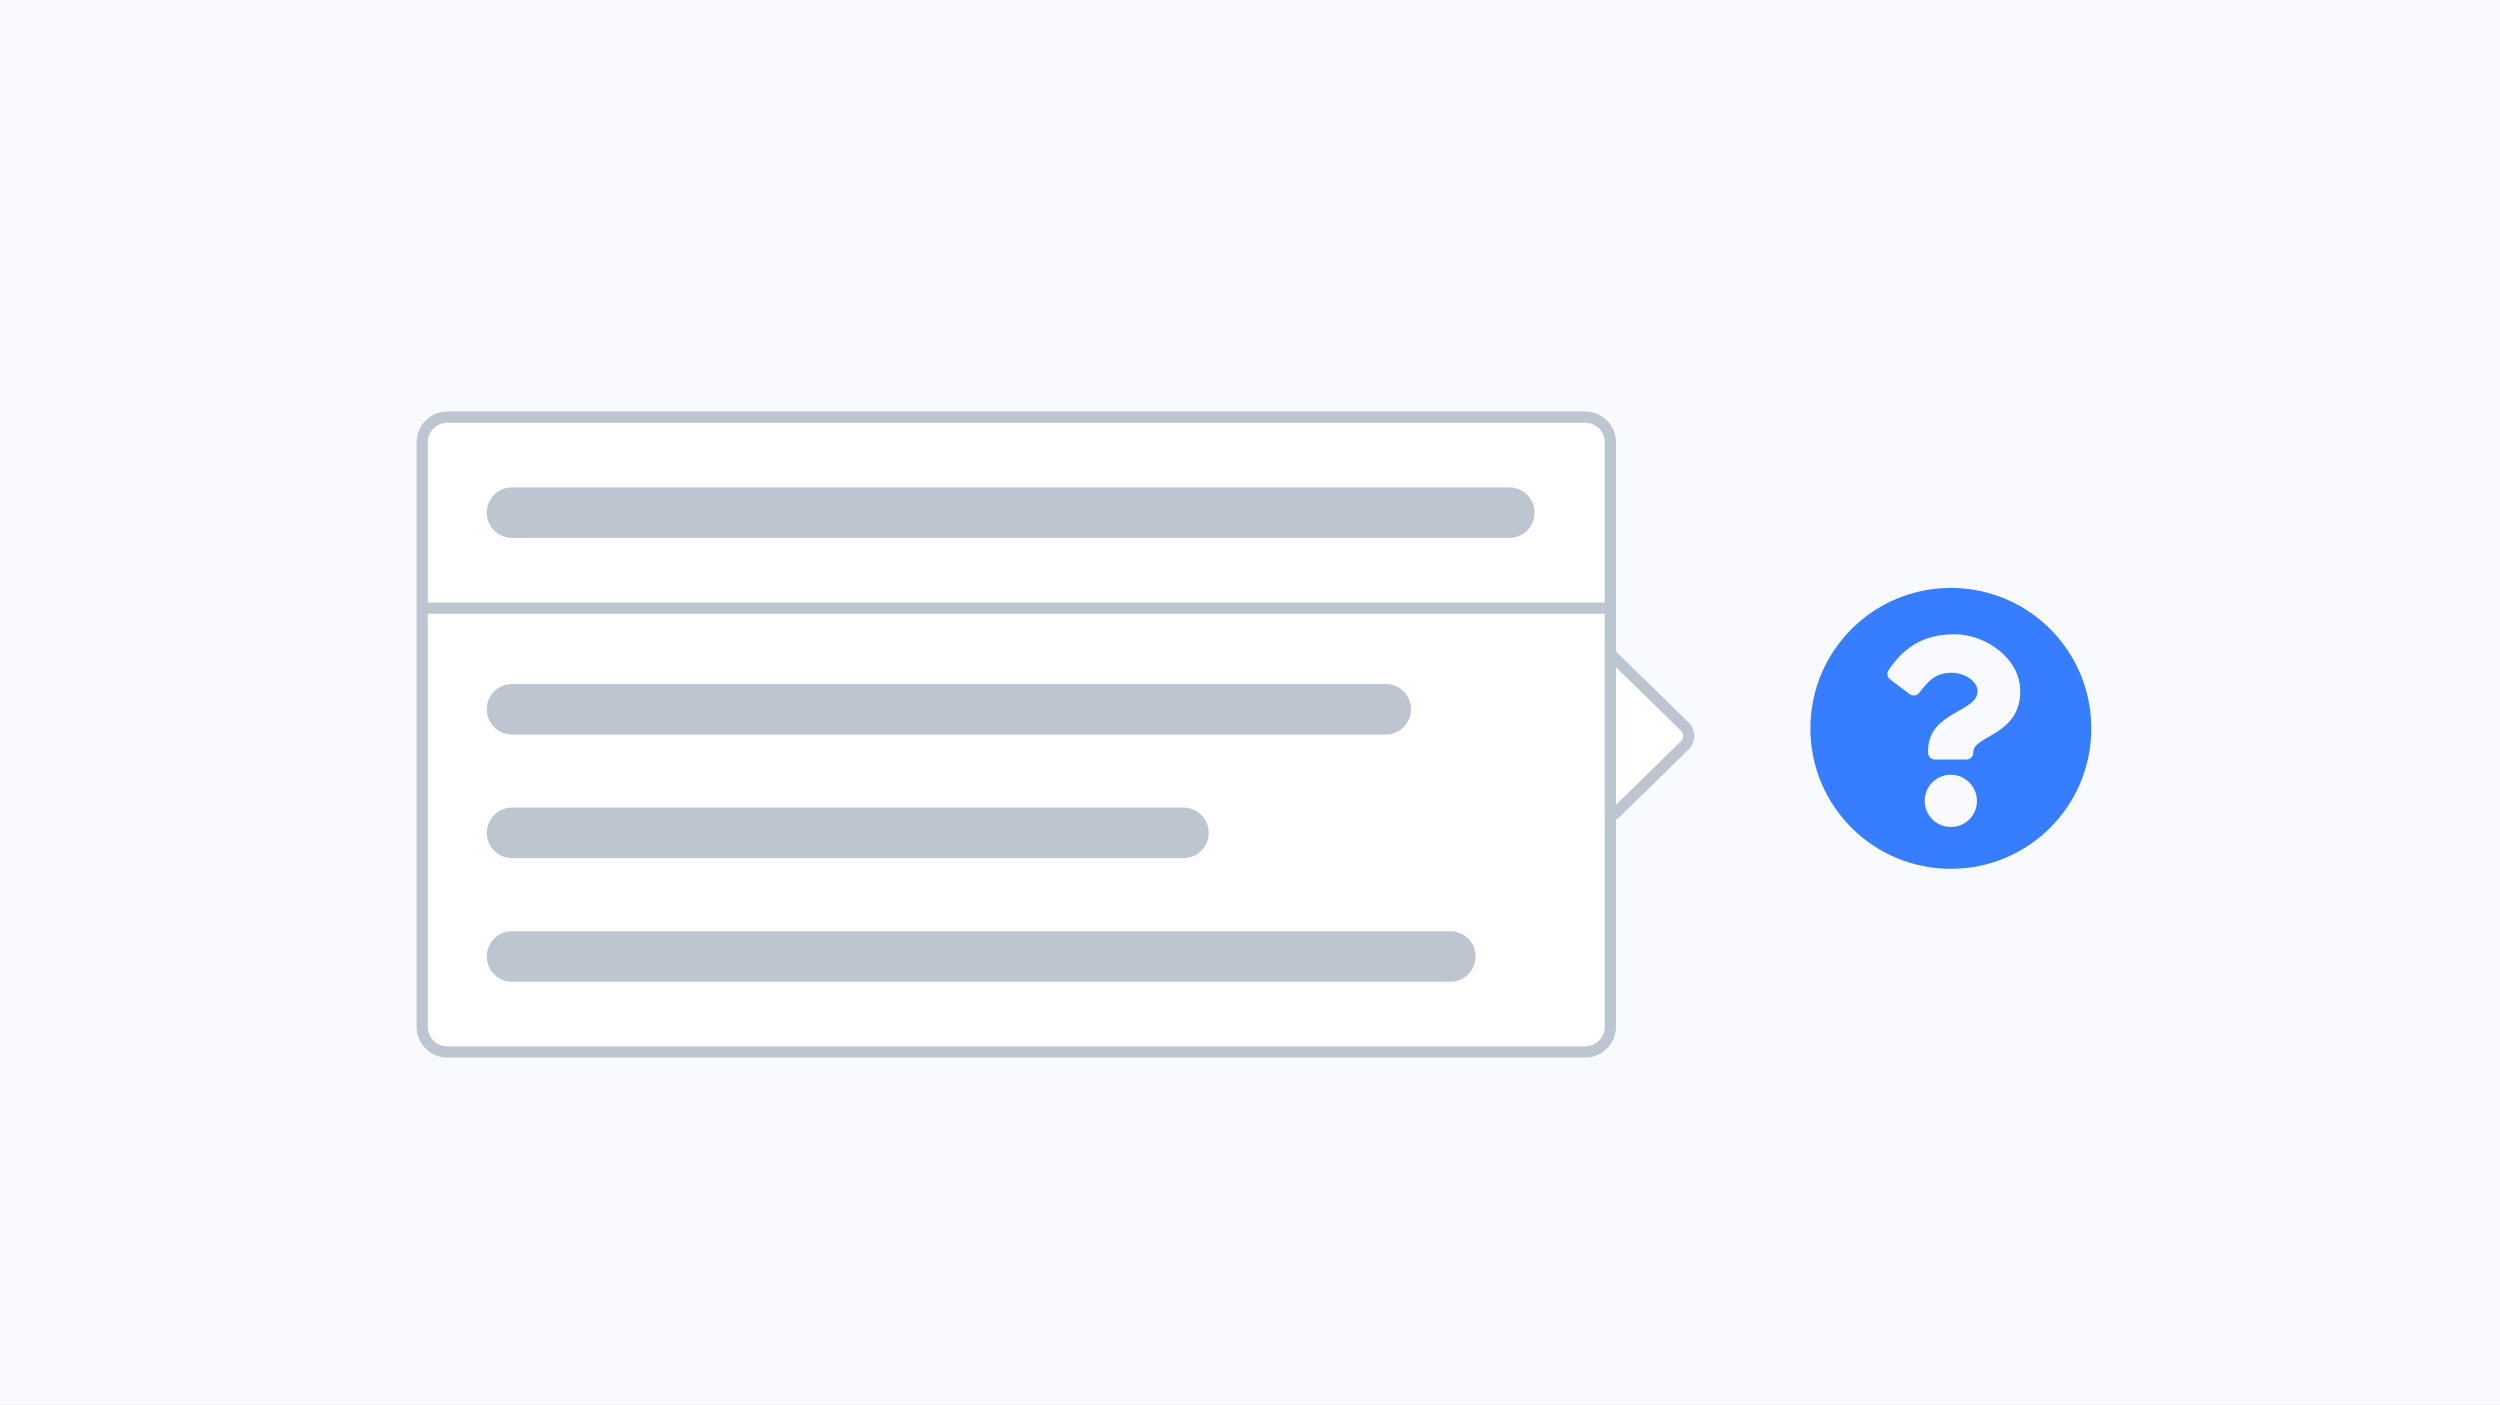
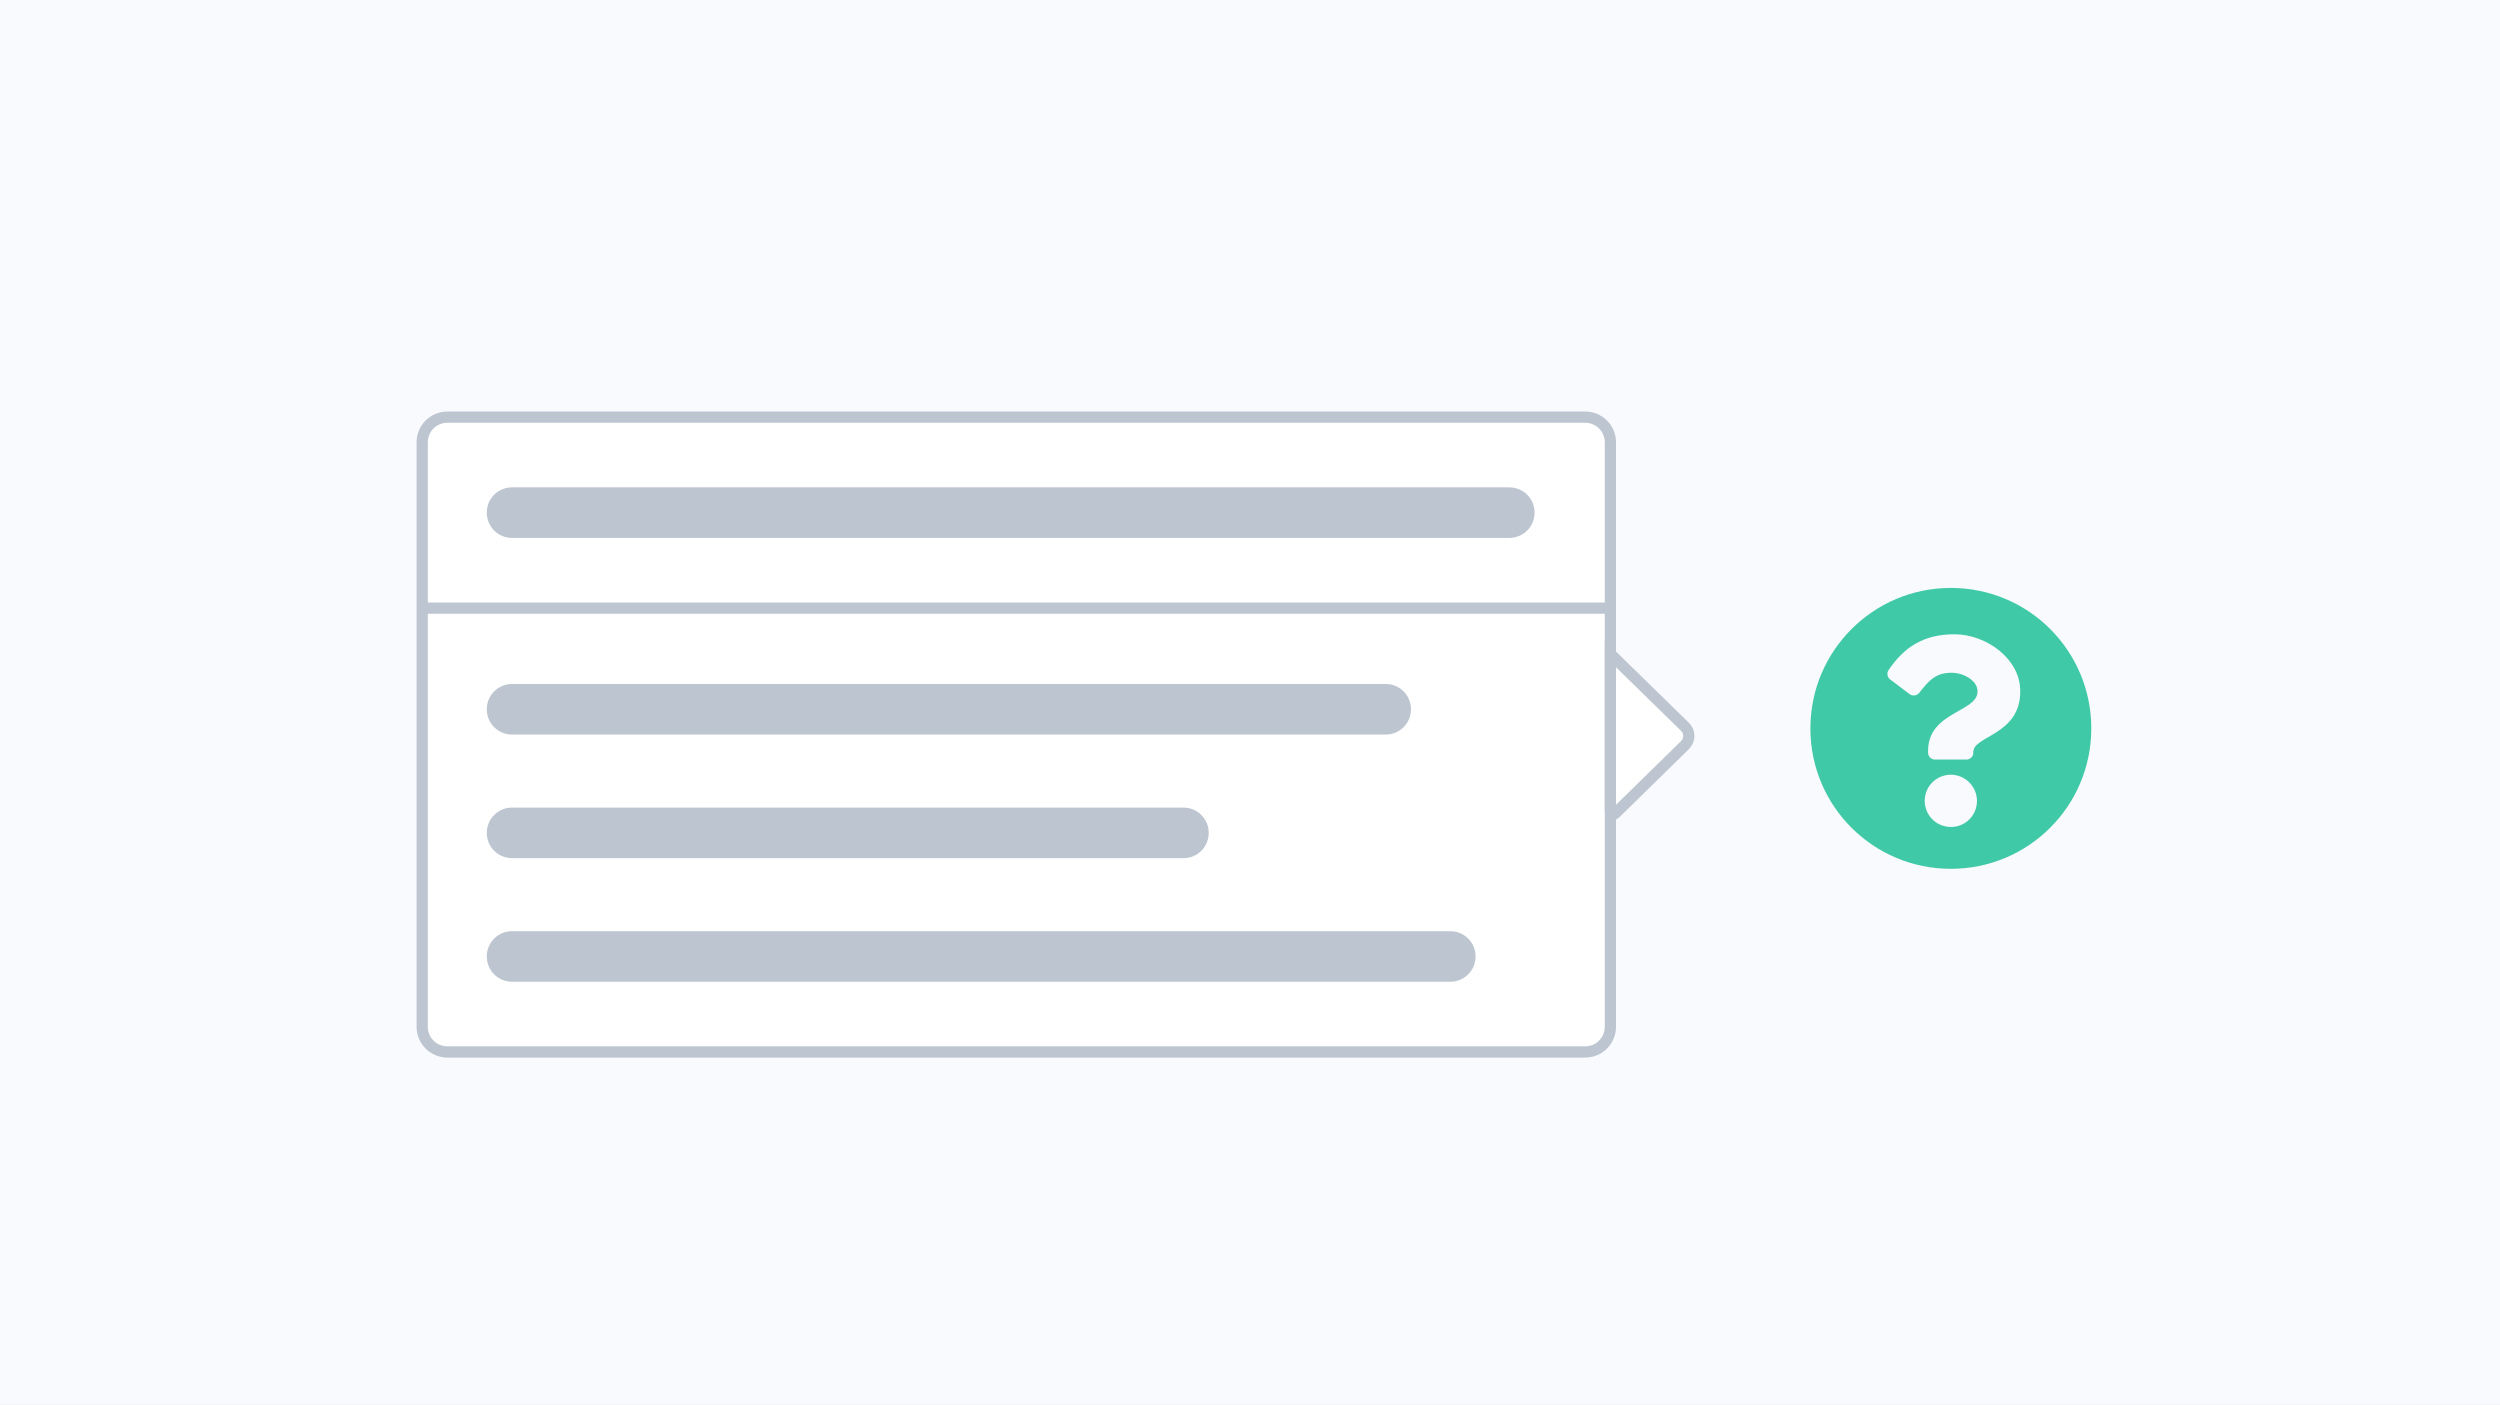
<svg xmlns="http://www.w3.org/2000/svg" version="1.1" id="Layer_1" x="0px" y="0px" viewBox="0 0 890 500" style="enable-background:new 0 0 890 500;" xml:space="preserve">
  <style type="text/css">
	.st0{fill:#F8FAFD;}
- 	.st1{fill:#377dff;}
+ 	.st1{fill:#40C9A7;}
	.st2{fill:#FFFFFF;stroke:#BDC5D1;stroke-width:4;}
	.st3{fill:none;stroke:#BDC5D1;stroke-width:4;}
	.st4{fill:#BDC5D1;}
</style>
  <rect class="st0" width="890" height="500" />
  <path class="st1" d="M744.5,259.3c0,27.7-22.4,50-50,50s-50-22.3-50-50c0-27.6,22.4-50,50-50C722.2,209.3,744.5,231.7,744.5,259.3z   M695.8,225.8c-11,0-18,4.6-23.5,12.8c-0.7,1-0.4,2.5,0.5,3.2l7,5.3c1,0.8,2.6,0.6,3.4-0.4c3.6-4.6,6-7.2,11.6-7.2  c4.1,0,9.2,2.7,9.2,6.6c0,3-2.5,4.6-6.6,6.9c-4.7,2.7-11,6-11,14.2v0.8c0,1.3,1.1,2.4,2.4,2.4h11.3c1.3,0,2.4-1.1,2.4-2.4v-0.3  c0-5.8,16.7-6,16.7-21.5C719.4,234.7,707.2,225.8,695.8,225.8L695.8,225.8z M694.5,275.8c-5.1,0-9.3,4.1-9.3,9.3  c0,5.1,4.1,9.3,9.3,9.3s9.3-4.1,9.3-9.3C703.8,280,699.6,275.8,694.5,275.8z" />
  <path class="st2" d="M573.3,157.5v208c0,5-4,9-9,9h-405c-5,0-9-4-9-9v-208c0-5,4-9,9-9h405C569.3,148.5,573.3,152.5,573.3,157.5z" />
  <line class="st3" x1="149.5" y1="216.5" x2="572.3" y2="216.5" />
  <path class="st4" d="M546.3,182.5L546.3,182.5c0,5-4,9-9,9h-355c-5,0-9-4-9-9l0,0c0-5,4-9,9-9h355  C542.3,173.5,546.3,177.5,546.3,182.5z" />
  <path class="st4" d="M502.3,252.5L502.3,252.5c0,5-4,9-9,9h-311c-5,0-9-4-9-9l0,0c0-5,4-9,9-9h311  C498.3,243.5,502.3,247.5,502.3,252.5z" />
  <path class="st4" d="M430.3,296.5L430.3,296.5c0,5-4,9-9,9h-239c-5,0-9-4-9-9l0,0c0-5,4-9,9-9h239  C426.3,287.5,430.3,291.5,430.3,296.5z" />
  <path class="st4" d="M525.3,340.5L525.3,340.5c0,5-4,9-9,9h-334c-5,0-9-4-9-9l0,0c0-5,4-9,9-9h334  C521.3,331.5,525.3,335.5,525.3,340.5z" />
  <path class="st2" d="M599.8,265.3L575,289.6c-0.6,0.6-1.7,0.2-1.7-0.7v-56.1l0,0l26.5,25.9C601.7,260.5,601.7,263.5,599.8,265.3z" />
</svg>
